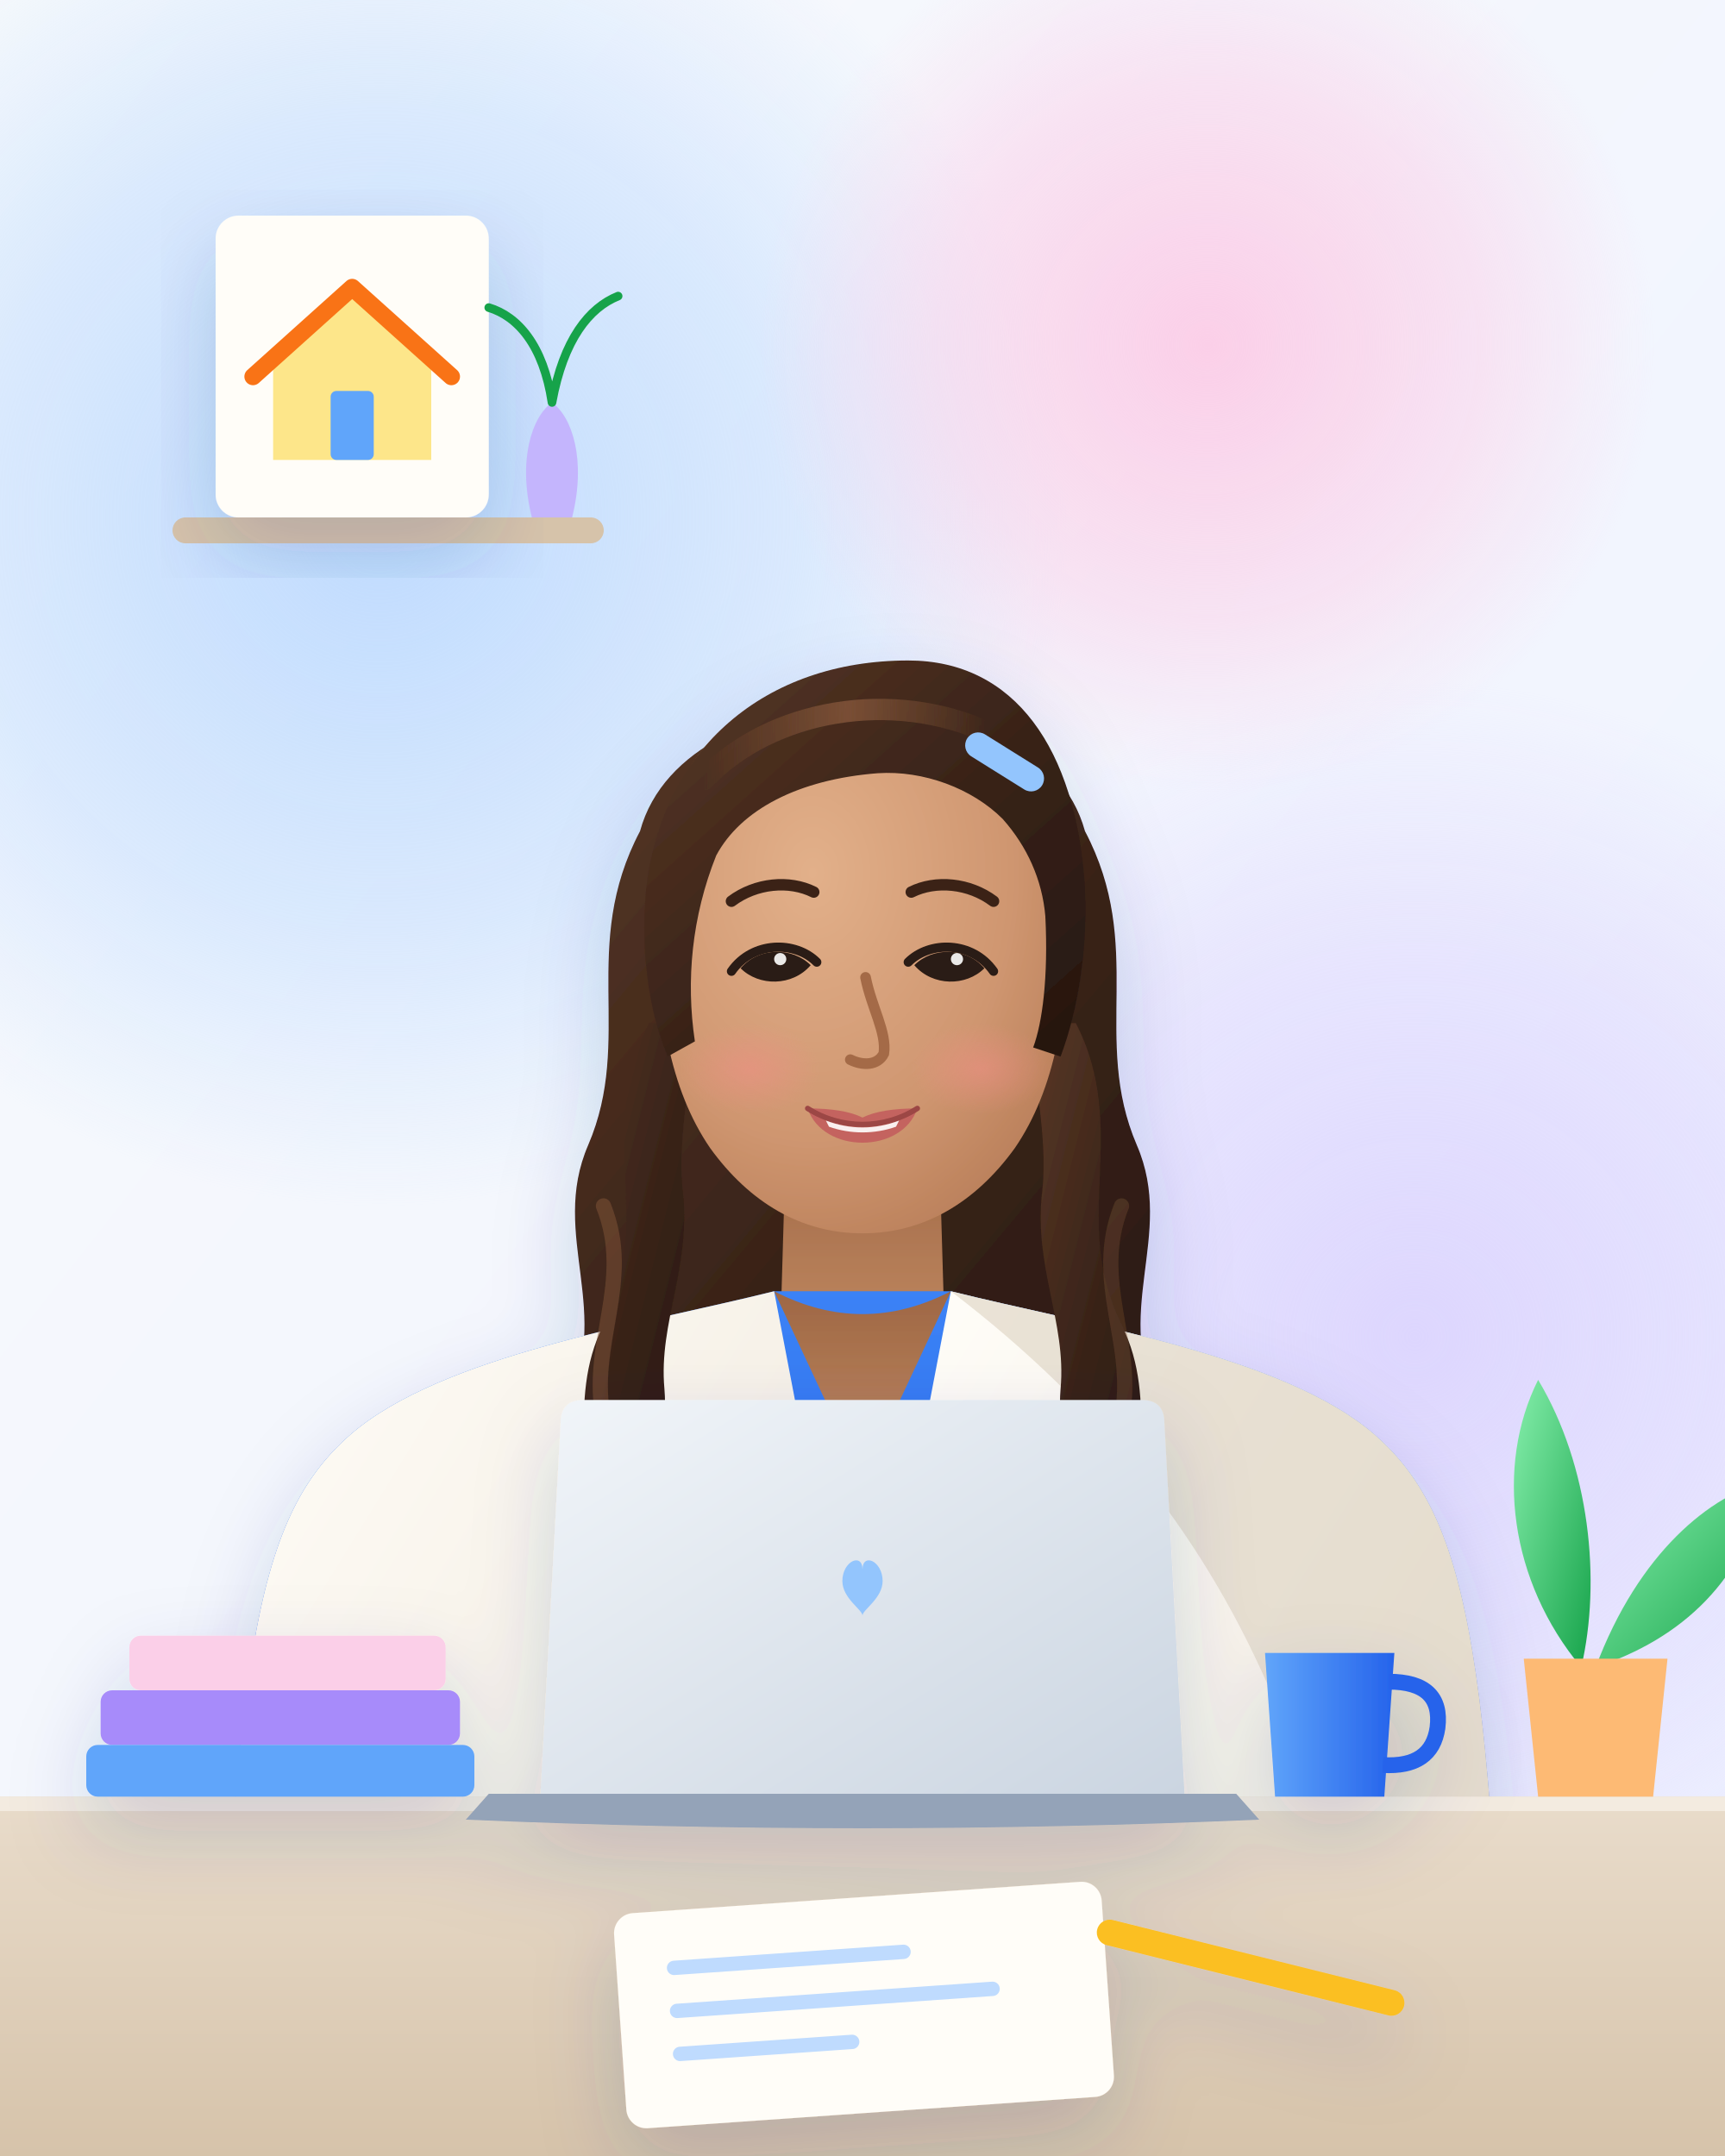
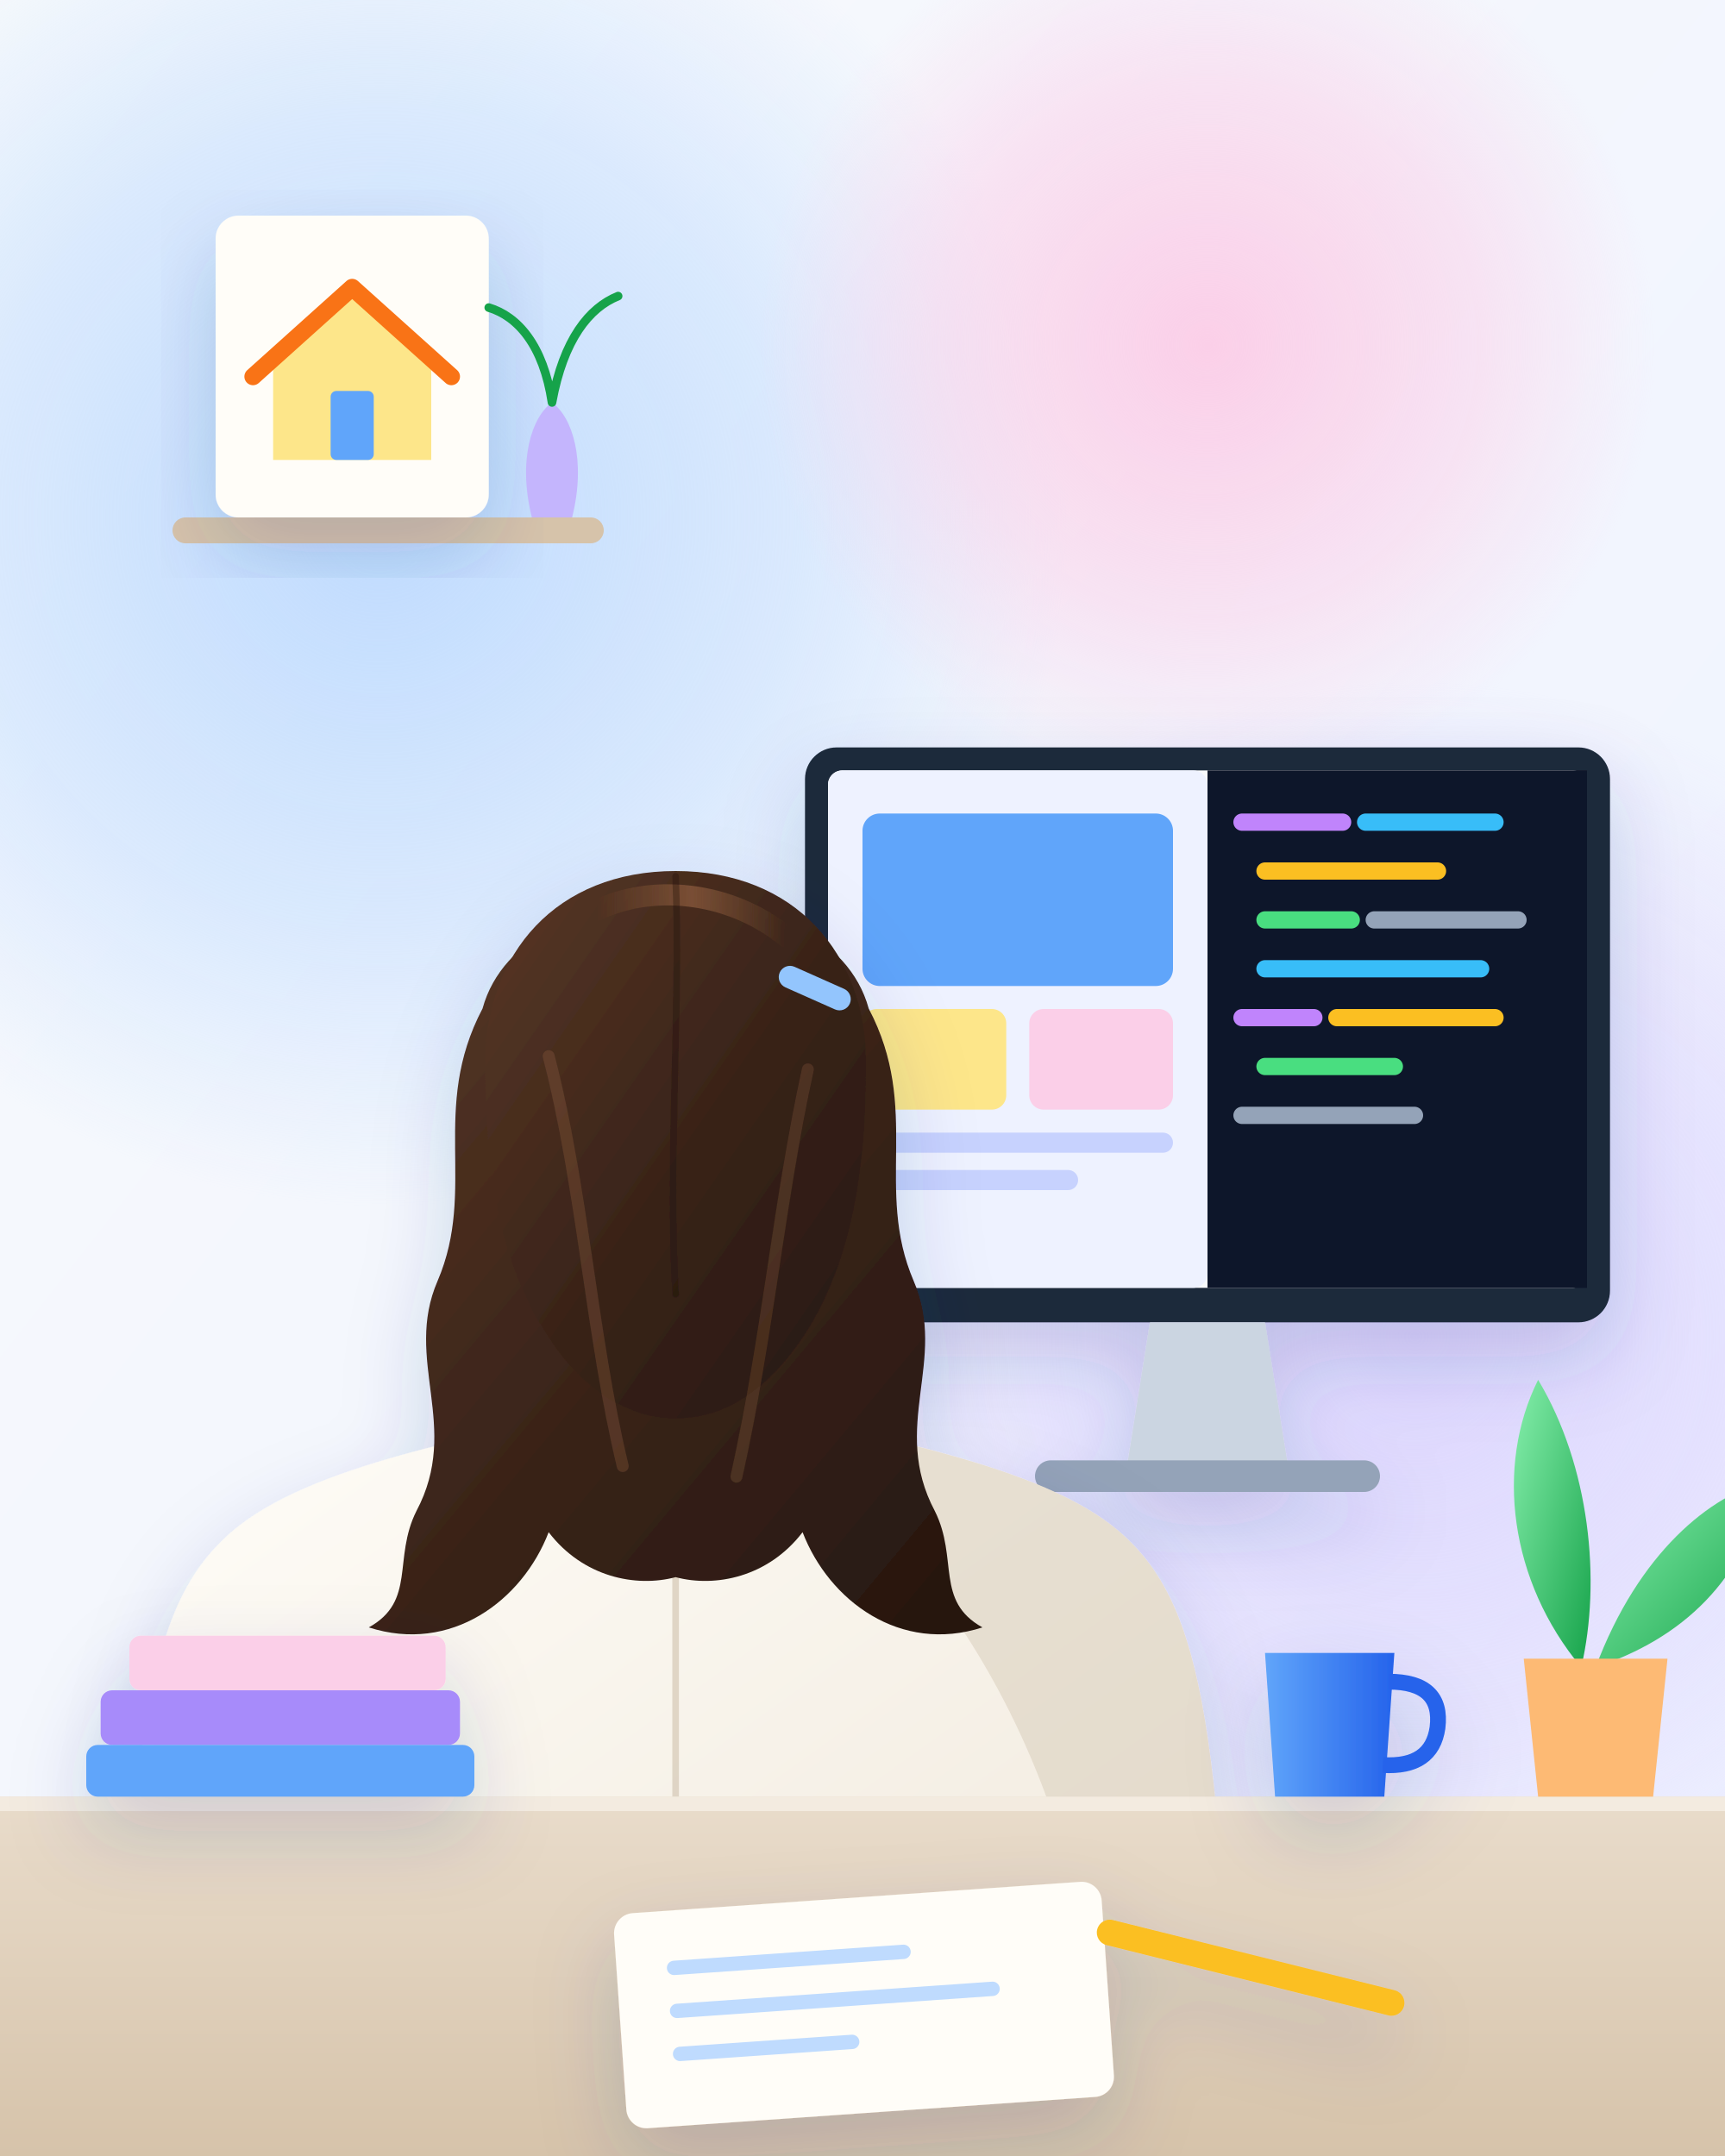
<svg xmlns="http://www.w3.org/2000/svg" width="1200" height="1500" viewBox="0 0 1200 1500">
  <defs>
    <linearGradient id="sa-bg" x1="0" y1="0" x2="1" y2="1">
      <stop offset="0" stop-color="#f8fafc" />
      <stop offset="1" stop-color="#eef2ff" />
    </linearGradient>
    <radialGradient id="sa-skin" cx="0.38" cy="0.35" r="0.8">
      <stop offset="0" stop-color="#e2b08a" />
      <stop offset="0.6" stop-color="#cf9670" />
      <stop offset="1" stop-color="#b37853" />
    </radialGradient>
    <linearGradient id="sa-neck" x1="0" y1="0" x2="0" y2="1">
      <stop offset="0" stop-color="#9e6744" />
      <stop offset="1" stop-color="#c28a63" />
    </linearGradient>
    <linearGradient id="sa-hair" x1="0" y1="0" x2="1" y2="1">
      <stop offset="0" stop-color="#5a3826" />
      <stop offset="0.5" stop-color="#3a2419" />
      <stop offset="1" stop-color="#25160f" />
    </linearGradient>
    <linearGradient id="sa-hairhi" x1="0" y1="0" x2="1" y2="0">
      <stop offset="0" stop-color="#8a5a3c" stop-opacity="0" />
      <stop offset="0.5" stop-color="#8a5a3c" stop-opacity=".75" />
      <stop offset="1" stop-color="#8a5a3c" stop-opacity="0" />
    </linearGradient>
    <linearGradient id="sa-top" x1="0" y1="0" x2="0" y2="1">
      <stop offset="0" stop-color="#3b82f6" />
      <stop offset="1" stop-color="#1d4ed8" />
    </linearGradient>
    <linearGradient id="sa-card" x1="0" y1="0" x2="1" y2="1">
      <stop offset="0" stop-color="#fffdf8" />
      <stop offset="1" stop-color="#efe7da" />
    </linearGradient>
    <radialGradient id="sa-blush" cx="0.5" cy="0.5" r="0.5">
      <stop offset="0" stop-color="#f08f86" stop-opacity=".55" />
      <stop offset="1" stop-color="#f08f86" stop-opacity="0" />
    </radialGradient>
    <filter id="sa-soft" x="-30%" y="-30%" width="160%" height="160%">
      <feGaussianBlur stdDeviation="40" />
    </filter>
    <filter id="sa-sh" x="-20%" y="-20%" width="140%" height="140%">
      <feDropShadow dx="0" dy="24" stdDeviation="28" flood-color="#1e3a8a" flood-opacity=".18" />
    </filter>
    <clipPath id="sa-face">
      <path d="M 0 -196 C 84 -196 136 -136 136 -54 C 136 22 126 74 100 112 C 74 148 40 168 0 168 C -40 168 -74 148 -100 112 C -126 74 -136 22 -136 -54 C -136 -136 -84 -196 0 -196 Z" />
    </clipPath>
    <linearGradient id="sa-lid" x1="0" y1="0" x2="1" y2="1">
      <stop offset="0" stop-color="#f1f5f9" />
      <stop offset="1" stop-color="#cbd5e1" />
    </linearGradient>
    <linearGradient id="sa-desk" x1="0" y1="0" x2="0" y2="1">
      <stop offset="0" stop-color="#e9dccb" />
      <stop offset="1" stop-color="#d6c3aa" />
    </linearGradient>
    <linearGradient id="sa-leaf" x1="0" y1="0" x2="1" y2="1">
      <stop offset="0" stop-color="#86efac" />
      <stop offset="1" stop-color="#16a34a" />
    </linearGradient>
    <linearGradient id="sa-mug" x1="0" y1="0" x2="1" y2="0">
      <stop offset="0" stop-color="#60a5fa" />
      <stop offset="1" stop-color="#2563eb" />
    </linearGradient>
  </defs>
  <rect width="1200" height="1500" fill="url(#sa-bg)" />
  <defs>
    <radialGradient id="sa-bl1">
      <stop offset="0" stop-color="#bfdbfe" stop-opacity="1" />
      <stop offset=".6" stop-color="#bfdbfe" stop-opacity="0.5" />
      <stop offset="1" stop-color="#bfdbfe" stop-opacity="0" />
    </radialGradient>
    <radialGradient id="sa-bl2">
      <stop offset="0" stop-color="#ddd6fe" stop-opacity="1" />
      <stop offset=".6" stop-color="#ddd6fe" stop-opacity="0.5" />
      <stop offset="1" stop-color="#ddd6fe" stop-opacity="0" />
    </radialGradient>
    <radialGradient id="sa-bl3">
      <stop offset="0" stop-color="#fbcfe8" stop-opacity="1" />
      <stop offset=".6" stop-color="#fbcfe8" stop-opacity="0.5" />
      <stop offset="1" stop-color="#fbcfe8" stop-opacity="0" />
    </radialGradient>
  </defs>
  <circle cx="264" cy="360" r="480" fill="url(#sa-bl1)" />
  <circle cx="984" cy="930" r="456" fill="url(#sa-bl2)" />
  <circle cx="840" cy="240" r="312" fill="url(#sa-bl3)" />
  <rect x="120" y="360" width="300" height="18" rx="9" fill="#d6c3aa" />
  <g filter="url(#sa-sh)">
    <rect x="150" y="150" width="190" height="210" rx="16" fill="#fffdf8" />
    <path d="M 245 205 L 300 252 L 300 320 L 190 320 L 190 252 Z" fill="#fde68a" />
    <path d="M 176 262 L 245 200 L 314 262" stroke="#f97316" stroke-width="12" fill="none" stroke-linecap="round" stroke-linejoin="round" />
    <rect x="230" y="272" width="30" height="48" rx="4" fill="#60a5fa" />
  </g>
  <path d="M 370 360 C 360 320 370 290 384 280 C 398 290 408 320 398 360 Z" fill="#c4b5fd" />
  <path d="M 384 280 C 378 240 360 220 340 214 M 384 280 C 392 236 410 214 430 206" stroke="#16a34a" stroke-width="6" fill="none" stroke-linecap="round" />
  <g filter="url(#sa-sh)">
-     <g transform="translate(600 680) scale(1.06)">
+     <rect x="560" y="520" width="560" height="400" rx="22" fill="#1e293b" />
+     <rect x="576" y="536" width="528" height="360" rx="10" fill="#f8fafc" />
+     <rect x="576" y="536" width="264" height="360" rx="10" fill="#eef2ff" />
+     <rect x="600" y="566" width="216" height="120" rx="12" fill="#60a5fa" />
+     <rect x="600" y="702" width="100" height="70" rx="10" fill="#fde68a" />
+     <rect x="716" y="702" width="100" height="70" rx="10" fill="#fbcfe8" />
+     <rect x="600" y="788" width="216" height="14" rx="7" fill="#c7d2fe" />
+     <rect x="600" y="814" width="150" height="14" rx="7" fill="#c7d2fe" />
+     <rect x="840" y="536" width="264" height="360" fill="#0f172a" />
+     <g stroke-linecap="round" stroke-width="12">
+       <path d="M 864 572 h 70" stroke="#c084fc" />
+       <path d="M 950 572 h 90" stroke="#38bdf8" />
+       <path d="M 880 606 h 120" stroke="#fbbf24" />
+       <path d="M 880 640 h 60" stroke="#4ade80" />
+       <path d="M 956 640 h 100" stroke="#94a3b8" />
+       <path d="M 880 674 h 150" stroke="#38bdf8" />
+       <path d="M 864 708 h 50" stroke="#c084fc" />
+       <path d="M 930 708 h 110" stroke="#fbbf24" />
+       <path d="M 880 742 h 90" stroke="#4ade80" />
+       <path d="M 864 776 h 120" stroke="#94a3b8" />
+     </g>
+     <path d="M 800 920 L 880 920 L 896 1020 L 784 1020 Z" fill="#cbd5e1" />
+     <rect x="720" y="1016" width="240" height="22" rx="11" fill="#94a3b8" />
+   </g>
+   <g filter="url(#sa-sh)">
+     <g transform="translate(470 790) scale(.92)">
      <g>
+         <path d="M -58 206 C -146 228 -276 248 -336 300 C -400 356 -414 450 -424 820 L 424 820 C 414 450 400 356 336 300 C 276 248 146 228 58 206 Z" fill="url(#sa-card)" />
+         <path d="M 58 206 C 146 228 276 248 336 300 C 400 356 414 450 424 820 L 330 820 C 330 560 260 360 58 206 Z" fill="#d9cdbb" opacity=".55" />
+         <path d="M -58 206 Q 0 238 58 206 L 52 232 Q 0 262 -52 232 Z" fill="url(#sa-top)" />
+         <path d="M 0 262 L 0 820" stroke="#d9cdbb" stroke-width="5" opacity=".8" />
        <path d="M -146 -96 C -186 -20 -150 40 -180 110 C -206 170 -162 220 -196 284 C -214 320 -196 352 -232 372 C -170 392 -116 352 -96 300 C -70 334 -30 342 0 334 C 30 342 70 334 96 300 C 116 352 170 392 232 372 C 196 352 214 320 196 284 C 162 220 206 170 180 110 C 150 40 186 -20 146 -96 C 116 -206 -116 -206 -146 -96 Z" fill="url(#sa-hair)" />
-         <path d="M -50 100 L -54 236 Q 0 262 54 236 L 50 100 Z" fill="url(#sa-neck)" />
-         <path d="M -58 206 C -146 228 -276 248 -336 300 C -400 356 -414 450 -424 820 L 424 820 C 414 450 400 356 336 300 C 276 248 146 228 58 206 Z" fill="url(#sa-top)" />
-         <path d="M -58 206 L 0 330 L 58 206 Q 0 236 -58 206 Z" fill="url(#sa-neck)" />
-         <path d="M -58 206 C -146 228 -276 248 -336 300 C -400 356 -414 450 -424 820 L -150 820 C -150 600 -120 420 -40 300 Z" fill="url(#sa-card)" />
-         <path d="M 58 206 C 146 228 276 248 336 300 C 400 356 414 450 424 820 L 150 820 C 150 600 120 420 40 300 Z" fill="url(#sa-card)" />
-         <path d="M 58 206 C 146 228 276 248 336 300 C 400 356 414 450 424 820 L 330 820 C 330 560 260 360 58 206 Z" fill="#d9cdbb" opacity=".55" />
-         <circle cx="-118" cy="470" r="9" fill="#cbbba3" />
-         <circle cx="-128" cy="560" r="9" fill="#cbbba3" />
-         <path d="M -140 30 C -176 100 -136 160 -170 228 C -196 280 -170 330 -196 366 C -150 360 -126 320 -130 270 C -134 226 -112 190 -118 140 C -122 100 -110 60 -112 30 Z" fill="url(#sa-hair)" />
-         <path d="M 140 30 C 176 100 136 160 170 228 C 196 280 170 330 196 366 C 150 360 126 320 130 270 C 134 226 112 190 118 140 C 122 100 110 60 112 30 Z" fill="url(#sa-hair)" />
-         <path d="M 0 -196 C 84 -196 136 -136 136 -54 C 136 22 126 74 100 112 C 74 148 40 168 0 168 C -40 168 -74 148 -100 112 C -126 74 -136 22 -136 -54 C -136 -136 -84 -196 0 -196 Z" fill="url(#sa-skin)" />
-         <g clip-path="url(#sa-face)">
-           <ellipse cx="-74" cy="60" rx="46" ry="30" fill="url(#sa-blush)" />
-           <ellipse cx="78" cy="60" rx="46" ry="30" fill="url(#sa-blush)" />
-         </g>
-         <path d="M -86 -50 C -70 -62 -48 -64 -32 -56" stroke="#3a2419" stroke-width="7.5" fill="none" stroke-linecap="round" />
-         <path d="M 32 -56 C 48 -64 70 -62 86 -50" stroke="#3a2419" stroke-width="7.5" fill="none" stroke-linecap="round" />
-         <path d="M -80 -6 C -68 -20 -46 -20 -34 -8 C -46 6 -68 6 -80 -6 Z" fill="#2a1a12" />
-         <path d="M 34 -8 C 46 -20 68 -20 80 -6 C 68 6 46 6 34 -8 Z" fill="#2a1a12" />
-         <path d="M -86 -4 C -72 -24 -44 -24 -30 -10 M 30 -10 C 44 -24 72 -24 86 -4" stroke="#2a1a12" stroke-width="6" fill="none" stroke-linecap="round" />
-         <circle cx="-54" cy="-12" r="4" fill="#fff" opacity=".9" />
-         <circle cx="62" cy="-12" r="4" fill="#fff" opacity=".9" />
-         <path d="M 2 0 C 6 20 16 36 14 50 C 10 58 0 58 -8 54" stroke="#a46b47" stroke-width="7" fill="none" stroke-linecap="round" />
-         <path d="M -36 86 C -20 86 -8 88 0 92 C 8 88 20 86 36 86 C 26 116 -26 116 -36 86 Z" fill="#c4645f" />
-         <path d="M -36 86 C -14 100 14 100 36 86" stroke="#9c4744" stroke-width="3.5" fill="none" stroke-linecap="round" />
-         <path d="M -24 94 C -8 100 8 100 24 94 L 22 98 C 8 103 -8 103 -22 98 Z" fill="#fff" opacity=".9" />
-         <path d="M 30 -208 C -64 -208 -132 -150 -142 -58 C -146 -16 -140 22 -128 52 L -110 42 C -116 2 -112 -40 -96 -80 C -80 -110 -42 -130 10 -134 C 40 -136 72 -124 92 -104 C 108 -86 118 -64 120 -40 C 122 0 118 30 112 46 L 130 52 C 142 20 148 -20 146 -60 C 140 -150 100 -208 30 -208 Z" fill="url(#sa-hair)" />
-         <path d="M -104 -130 C -60 -176 20 -190 84 -160" stroke="url(#sa-hairhi)" stroke-width="14" fill="none" stroke-linecap="round" />
-         <path d="M -170 150 C -150 200 -180 240 -170 290" stroke="#8a5a3c" stroke-opacity=".45" stroke-width="10" fill="none" stroke-linecap="round" />
-         <path d="M 170 150 C 150 200 180 240 170 290" stroke="#8a5a3c" stroke-opacity=".3" stroke-width="10" fill="none" stroke-linecap="round" />
-         <rect x="64" y="-150" width="58" height="17" rx="8.5" fill="#93c5fd" transform="rotate(32 93 -141)" />
+         <path d="M 0 -200 C 90 -200 144 -138 144 -54 C 144 30 132 90 104 140 C 76 188 40 214 0 214 C -40 214 -76 188 -104 140 C -132 90 -144 30 -144 -54 C -144 -138 -90 -200 0 -200 Z" fill="url(#sa-hair)" />
+         <path d="M -60 -170 C -20 -190 40 -186 84 -150" stroke="url(#sa-hairhi)" stroke-width="16" fill="none" stroke-linecap="round" />
+         <path d="M -96 -60 C -70 40 -64 150 -40 250" stroke="#8a5a3c" stroke-opacity=".35" stroke-width="9" fill="none" stroke-linecap="round" />
+         <path d="M 100 -50 C 78 50 70 150 46 258" stroke="#8a5a3c" stroke-opacity=".3" stroke-width="9" fill="none" stroke-linecap="round" />
+         <path d="M 0 -196 C 4 -100 -6 20 0 120" stroke="#1d110b" stroke-opacity=".35" stroke-width="5" fill="none" stroke-linecap="round" />
+         <rect x="76" y="-120" width="58" height="17" rx="8.5" fill="#93c5fd" transform="rotate(24 105 -111)" />
      </g>
    </g>
  </g>
  <rect x="0" y="1250" width="1200" height="250" fill="url(#sa-desk)" />
  <rect x="0" y="1250" width="1200" height="10" fill="#f3ebe0" />
  <g filter="url(#sa-sh)">
-     <path d="M 390 990 Q 390 974 406 974 L 794 974 Q 810 974 810 990 L 824 1248 L 376 1248 Z" fill="url(#sa-lid)" />
-     <path d="M 340 1248 L 860 1248 L 876 1266 Q 600 1278 324 1266 Z" fill="#94a3b8" />
-     <path d="M 586 1100 C 586 1086 600 1080 600 1092 C 600 1080 614 1086 614 1100 C 614 1112 600 1120 600 1124 C 600 1120 586 1112 586 1100 Z" fill="#93c5fd" />
    <rect x="70" y="1176" width="250" height="38" rx="8" fill="#a78bfa" />
    <rect x="90" y="1138" width="220" height="38" rx="8" fill="#fbcfe8" />
    <rect x="60" y="1214" width="270" height="36" rx="8" fill="#60a5fa" />
    <path d="M 880 1150 L 970 1150 L 963 1250 L 887 1250 Z" fill="url(#sa-mug)" />
    <path d="M 966 1170 q 38 0 34 32 q -4 28 -38 26" stroke="#2563eb" stroke-width="11" fill="none" />
    <g transform="translate(600 1380) rotate(-4)">
      <rect x="-170" y="-60" width="340" height="150" rx="14" fill="#fffdf8" />
      <path d="M -130 -20 h 160 M -130 10 h 220 M -130 40 h 120" stroke="#bfdbfe" stroke-width="10" stroke-linecap="round" />
    </g>
    <rect x="760" y="1360" width="220" height="18" rx="9" fill="#fbbf24" transform="rotate(14 870 1369)" />
  </g>
  <g transform="translate(1110 1250)">
    <path d="M -10 -90 C -60 -150 -70 -230 -40 -290 C -4 -230 4 -150 -10 -90 Z" fill="url(#sa-leaf)" />
    <path d="M 0 -90 C 30 -170 80 -210 120 -220 C 104 -150 60 -110 0 -90 Z" fill="url(#sa-leaf)" />
    <path d="M -50 -96 L 50 -96 L 40 0 L -40 0 Z" fill="#fdba74" />
  </g>
</svg>
